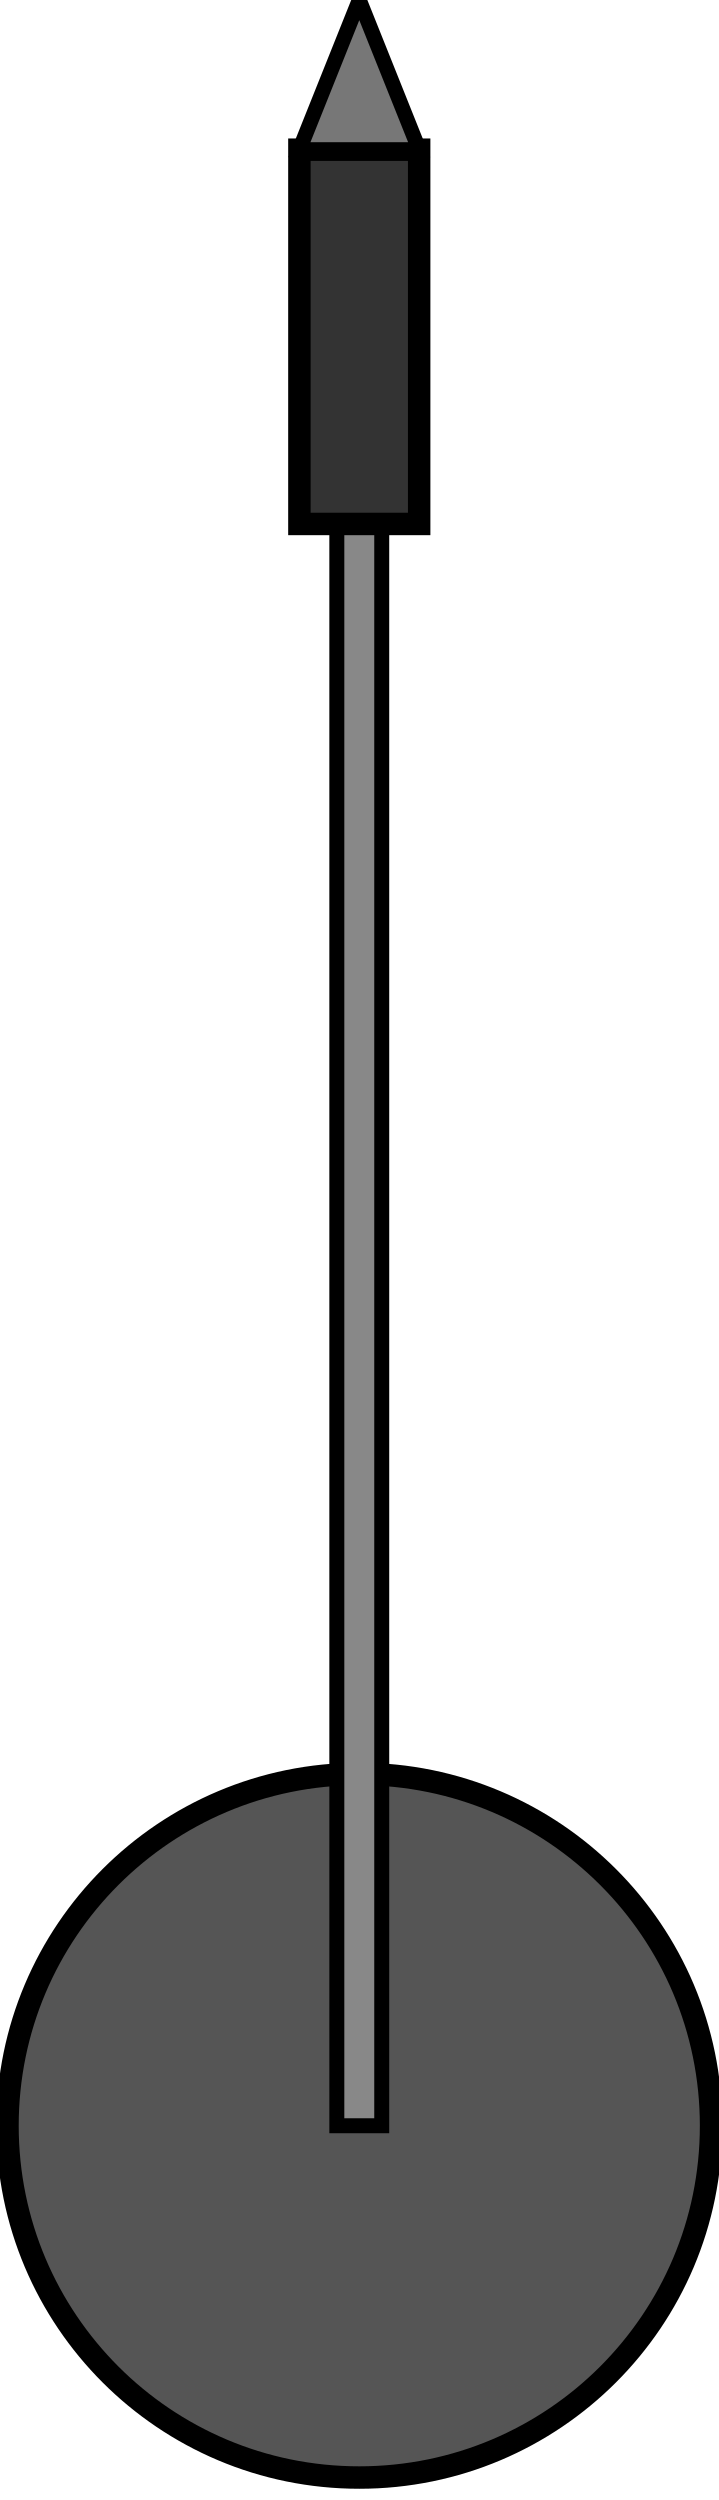
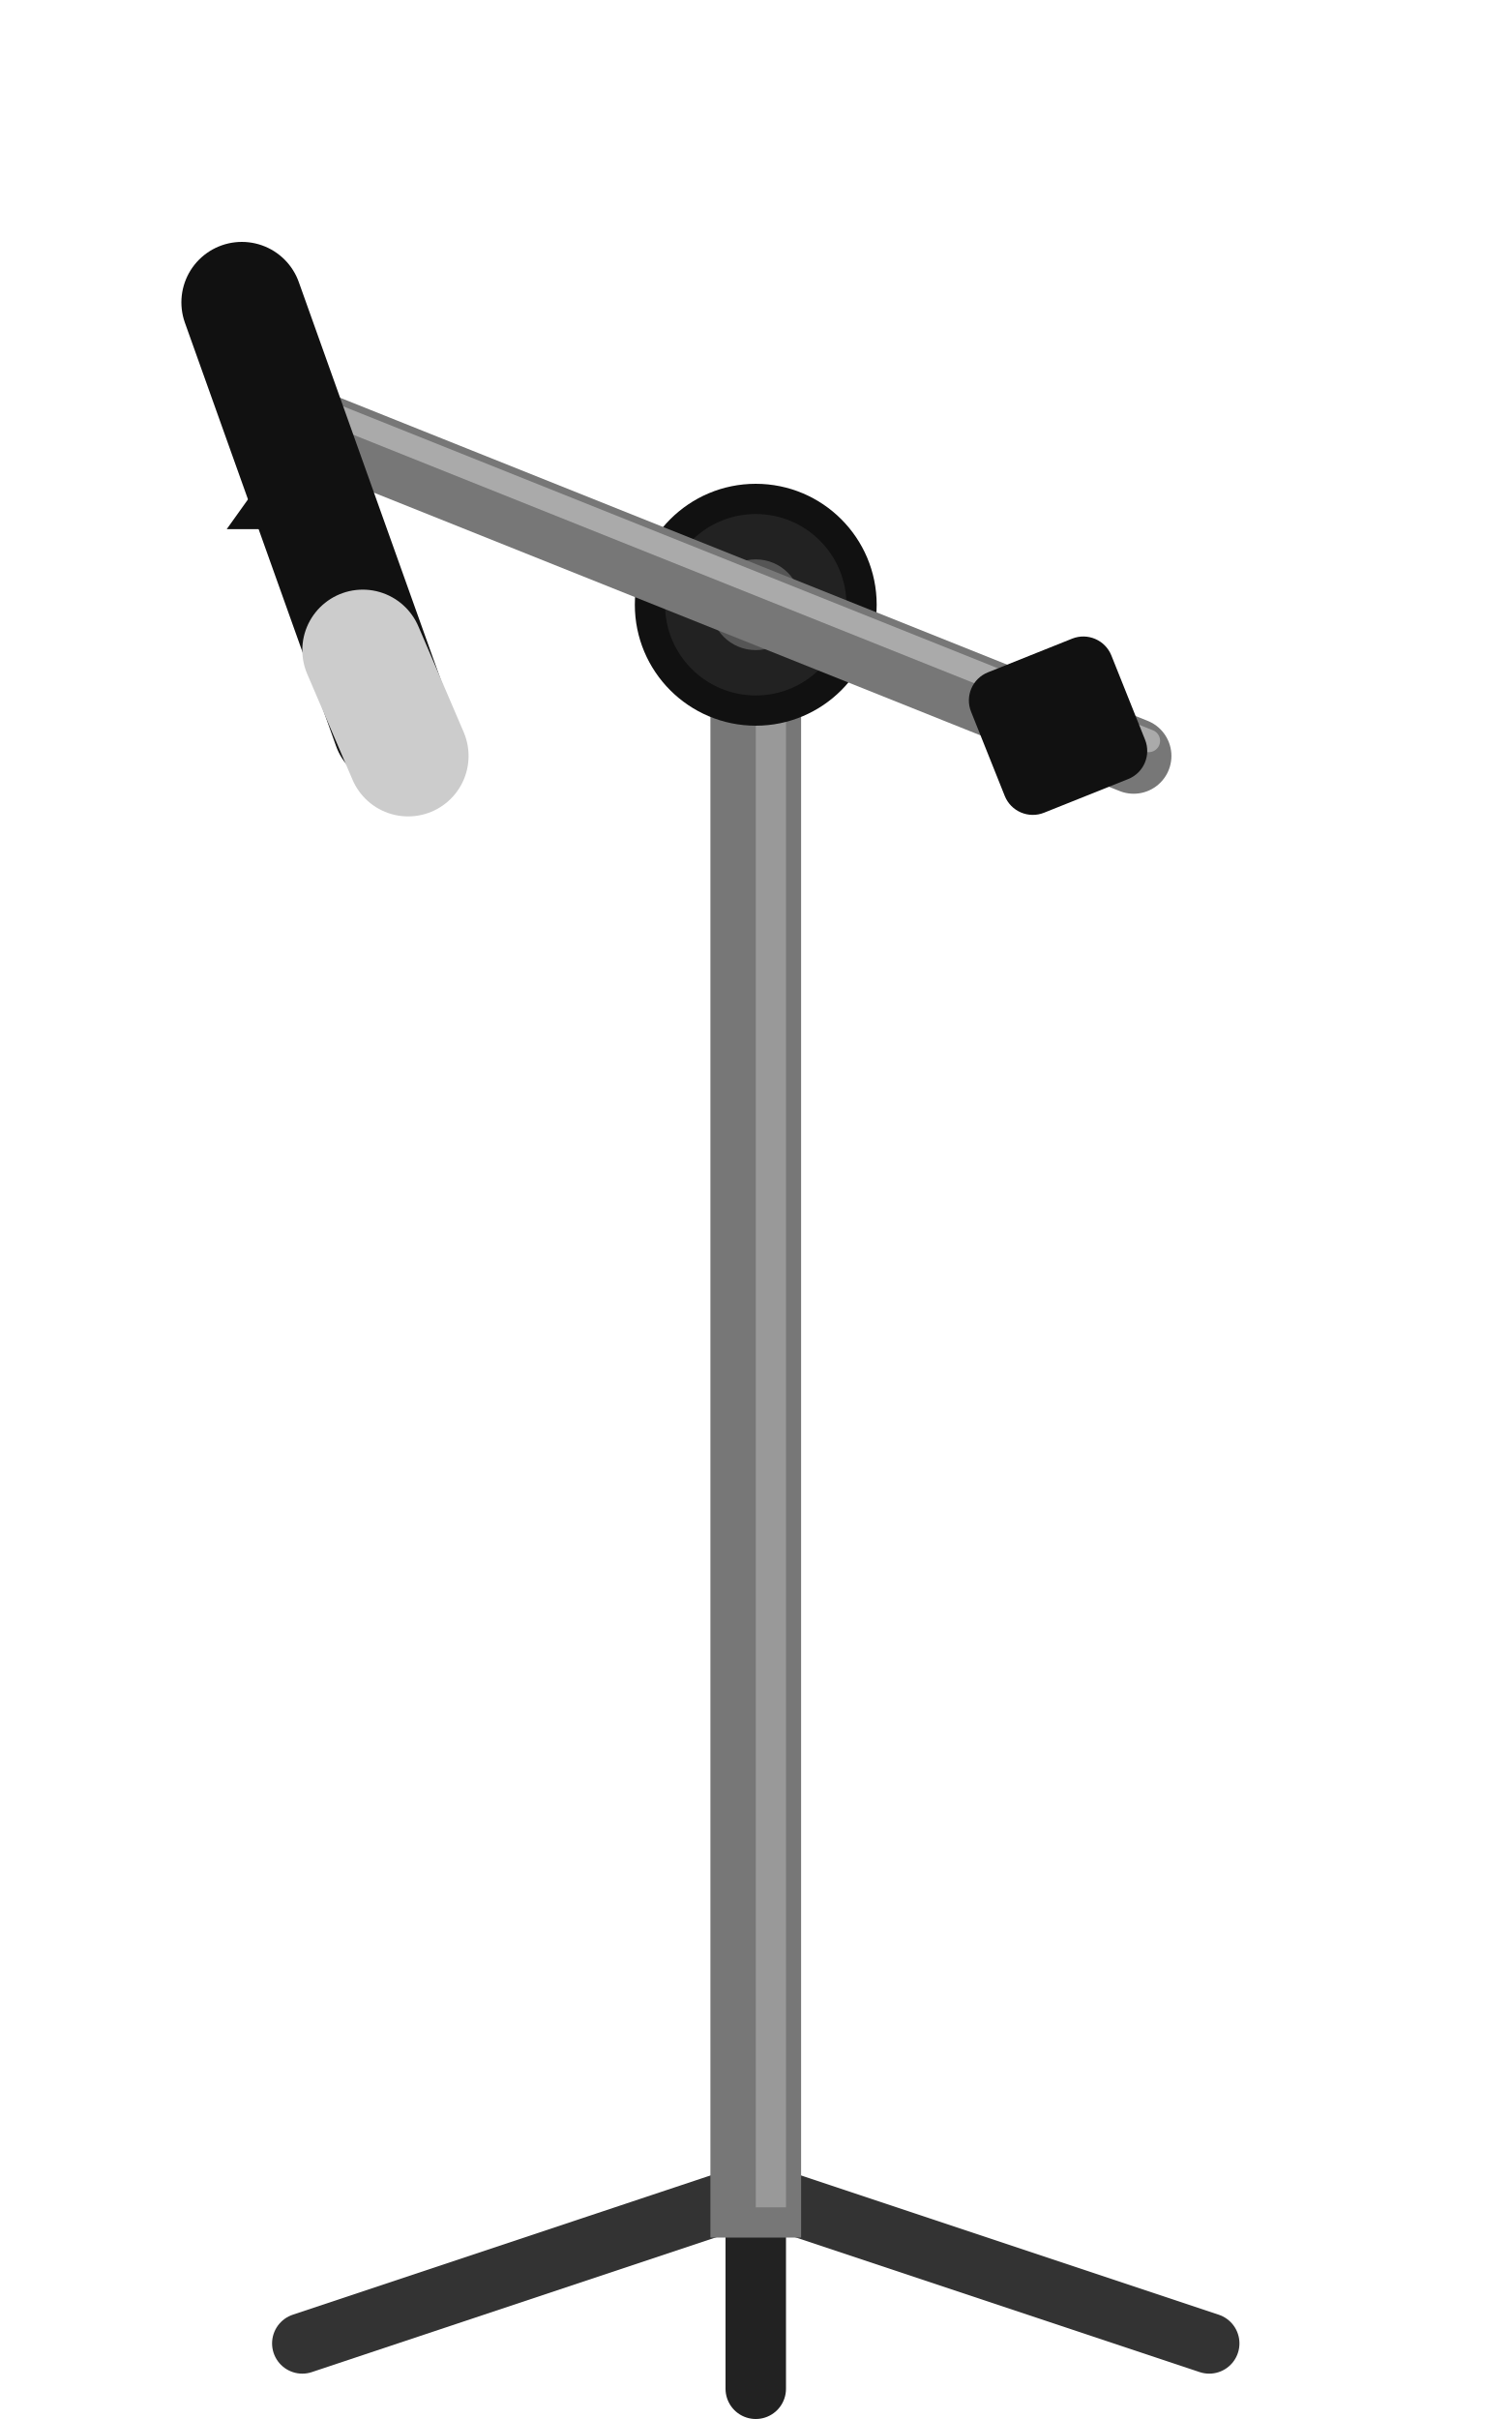
- <svg xmlns="http://www.w3.org/2000/svg" width="48" height="167" viewBox="0 0 48 167" fill="none">
-   <circle cx="24" cy="142" r="23.5" fill="#555" stroke="black" stroke-width="1.5" />
-   <rect x="22.5" y="35" width="3" height="107" fill="#888" stroke="black" />
-   <rect x="20" y="10" width="8" height="25" fill="#333" stroke="black" stroke-width="1.5" />
-   <path d="M 20 10 L 24 0 L 28 10 Z" fill="#777" stroke="black" stroke-width="1" />
+ <svg xmlns="http://www.w3.org/2000/svg" width="100" height="160" viewBox="0 0 100 160" fill="none">
+   <line x1="50" y1="145" x2="20" y2="155" stroke="#333" stroke-width="4" stroke-linecap="round" />
+   <line x1="50" y1="145" x2="80" y2="155" stroke="#333" stroke-width="4" stroke-linecap="round" />
+   <line x1="50" y1="145" x2="50" y2="158" stroke="#222" stroke-width="4" stroke-linecap="round" />
+   <line x1="50" y1="40" x2="50" y2="145" stroke="#777" stroke-width="6" stroke-linecap="square" />
+   <line x1="51" y1="40" x2="51" y2="145" stroke="#999" stroke-width="2" stroke-linecap="square" />
+   <circle cx="50" cy="40" r="7" fill="#222" stroke="#111" stroke-width="2" />
+   <circle cx="50" cy="40" r="3" fill="#555" />
+   <line x1="75" y1="50" x2="20" y2="28" stroke="#777" stroke-width="5" stroke-linecap="round" />
+   <line x1="76" y1="49" x2="21" y2="27" stroke="#aaa" stroke-width="1.5" stroke-linecap="round" />
+   <g transform="translate(70, 48) rotate(-21.8)">
+     <rect x="-5" y="-5" width="10" height="10" rx="2" fill="#111" />
+   </g>
+   <path d="M 20 28 L 15 35 L 25 35 Z" fill="#111" />
+   <line x1="16" y1="20" x2="26" y2="48" stroke="#111" stroke-width="8" stroke-linecap="round" />
+   <line x1="24" y1="43" x2="27" y2="50" stroke="#ccc" stroke-width="8" stroke-linecap="round" />
</svg>
